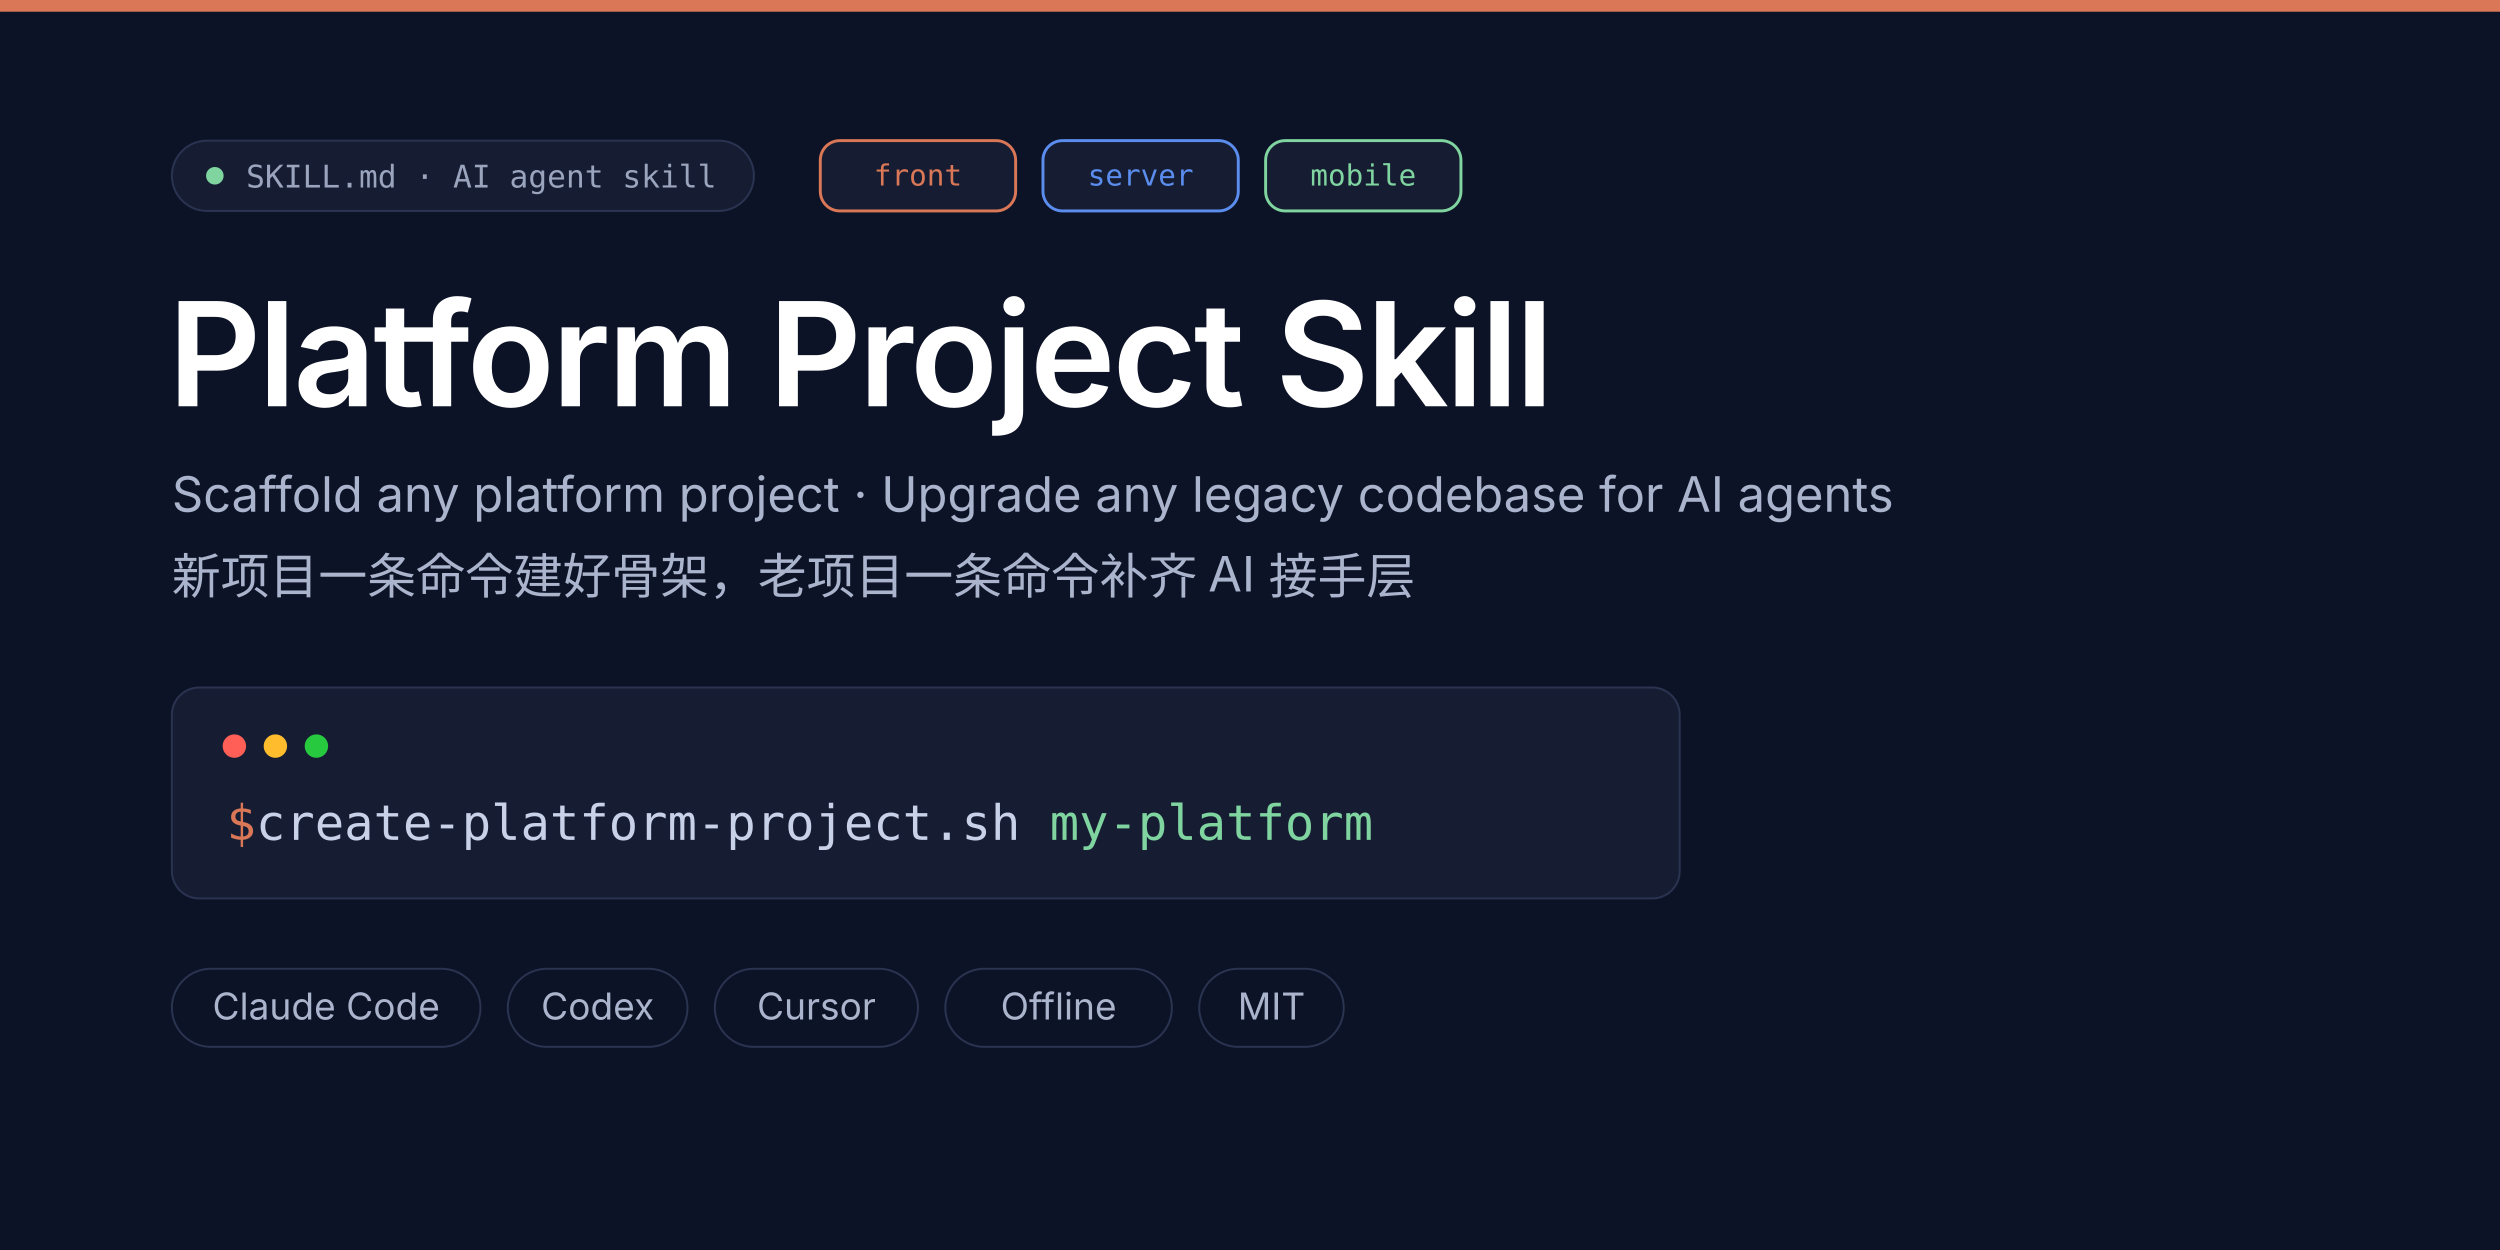
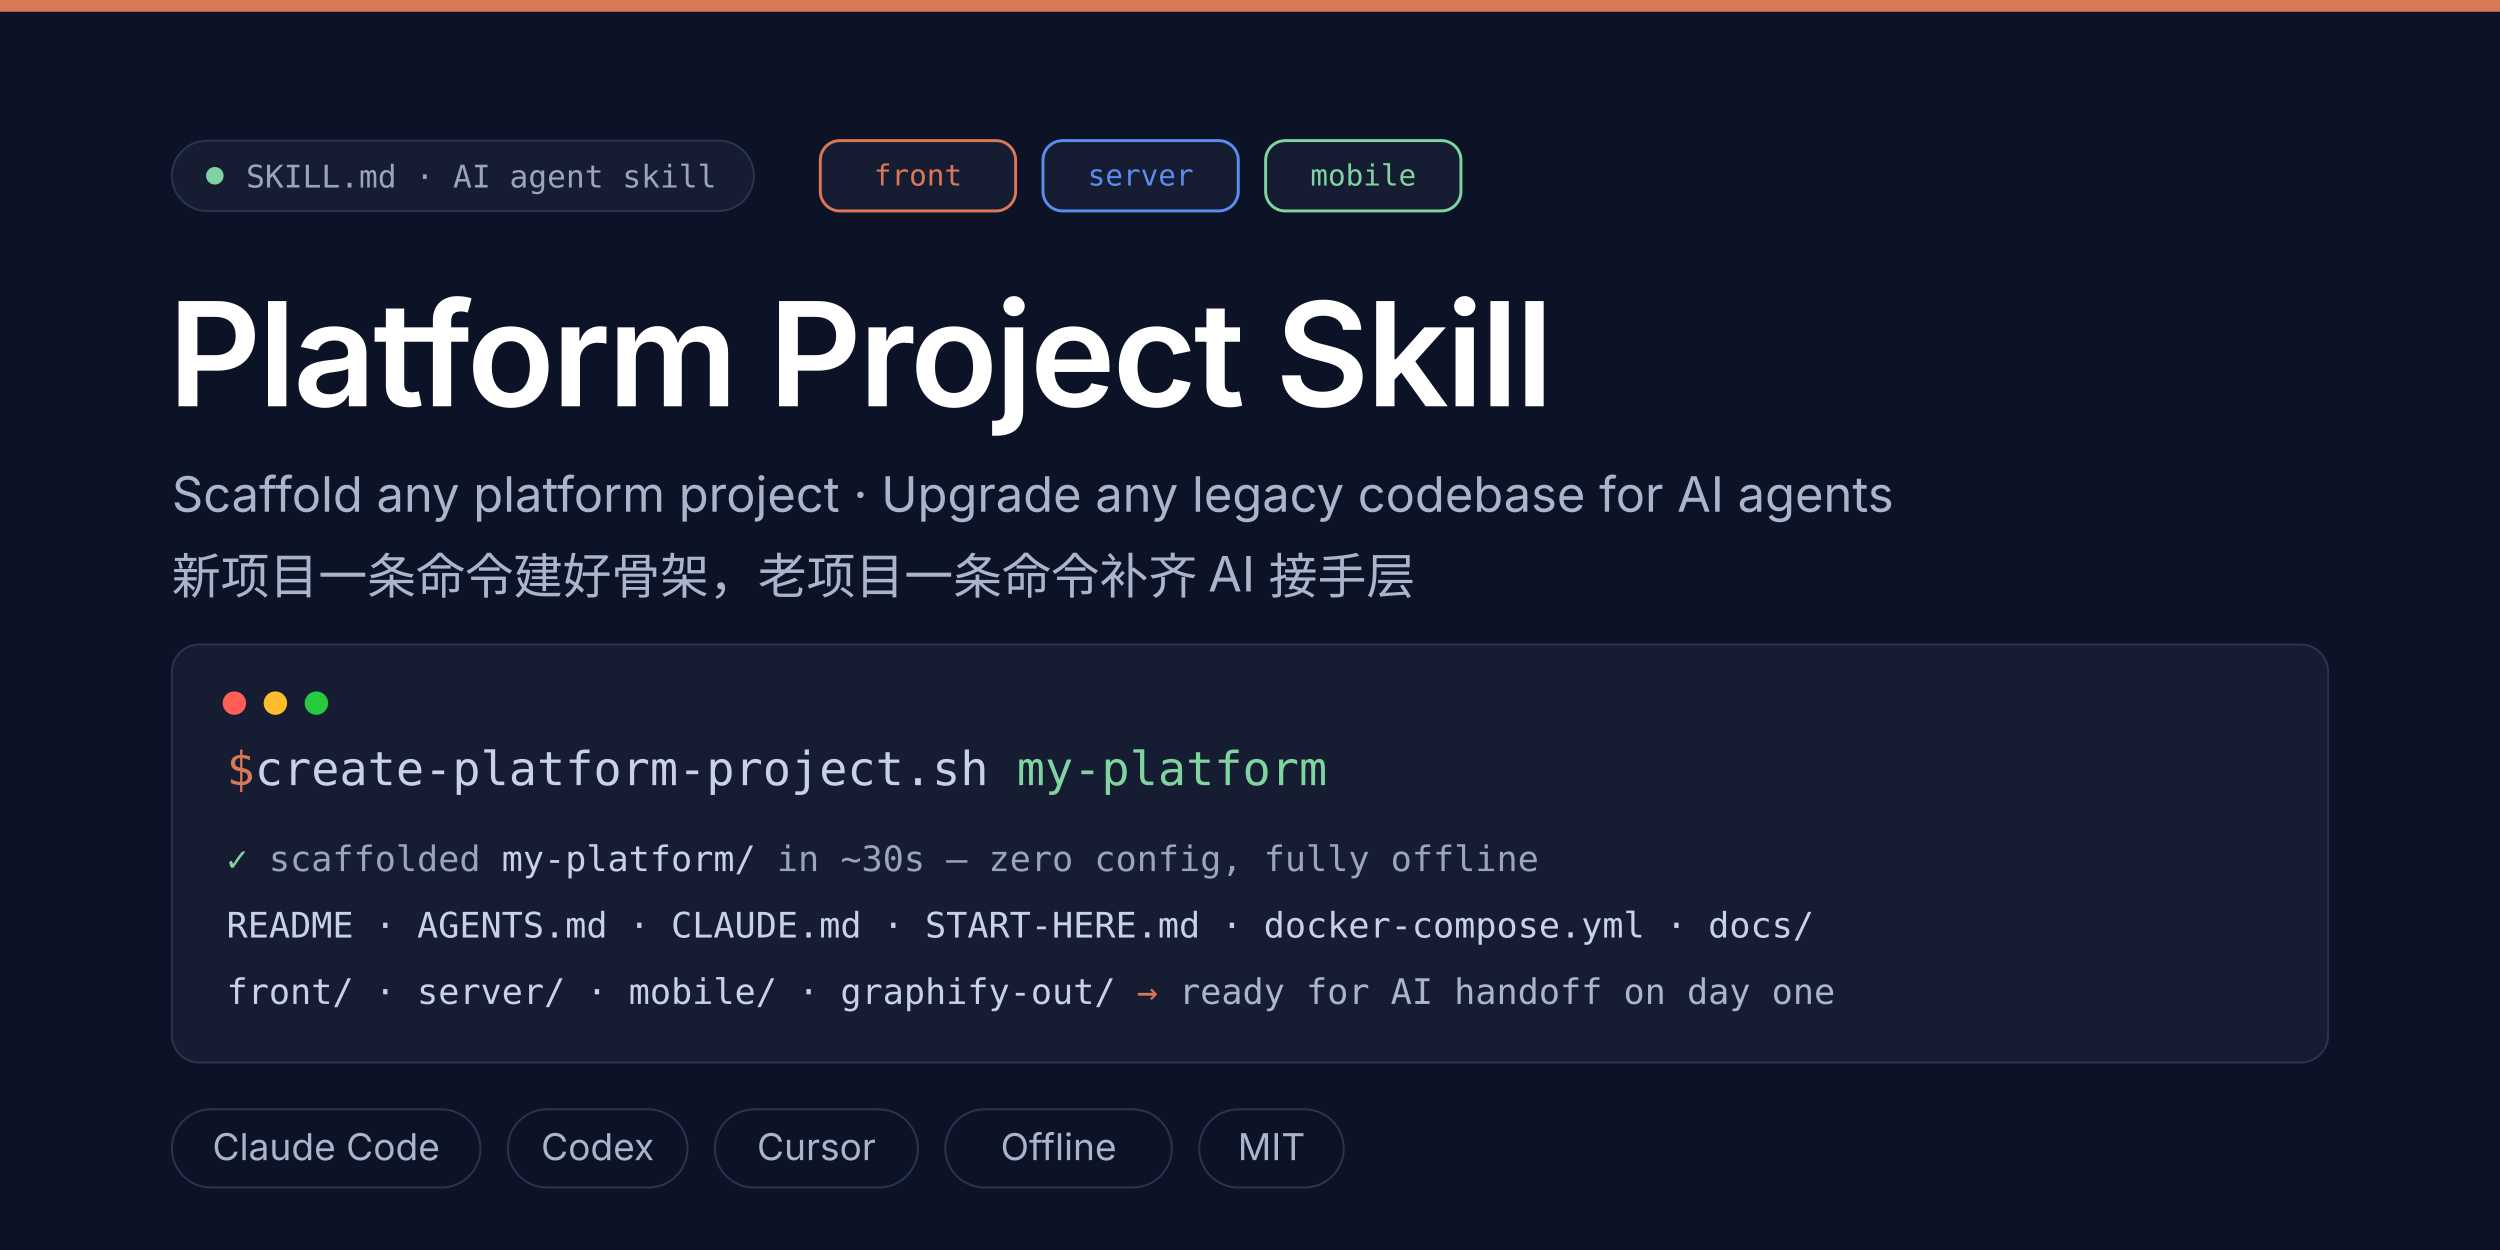
<svg xmlns="http://www.w3.org/2000/svg" width="1280" height="640" viewBox="0 0 1280 640" font-family="-apple-system, BlinkMacSystemFont, 'Segoe UI', 'PingFang SC', system-ui, sans-serif">
  <rect x="0" y="0" width="1280" height="640" fill="#0d1326" />
  <rect x="0" y="0" width="1280" height="6" fill="#d97757" />
  <rect x="88" y="72" width="298" height="36" rx="18" fill="#161d33" stroke="#2a3350" stroke-width="1" />
  <circle cx="110" cy="90" r="4.5" fill="#7fd4a0" />
  <text x="126" y="96" font-family="ui-monospace, Menlo, monospace" font-size="16" fill="#9aa4bd">SKILL.md · AI agent skill</text>
  <text x="86" y="208" font-size="74" font-weight="600" letter-spacing="-1.5" fill="#ffffff">Platform Project Skill</text>
  <text x="88" y="262" font-size="25" fill="#aab4cc">Scaffold any platform project · Upgrade any legacy codebase for AI agents</text>
  <text x="88" y="304" font-size="25" fill="#aab4cc">新项目一条命令建好骨架，老项目一条命令补齐 AI 接手层</text>
-   <rect x="88" y="352" width="772" height="108" rx="14" fill="#161d33" stroke="#2a3350" stroke-width="1" />
-   <circle cx="120" cy="382" r="6" fill="#ff5f56" />
-   <circle cx="141" cy="382" r="6" fill="#ffbd2e" />
-   <circle cx="162" cy="382" r="6" fill="#27c93f" />
-   <text x="116" y="430" font-family="ui-monospace, Menlo, monospace" font-size="25" fill="#c8d1e8">
-     <tspan fill="#d97757">$ </tspan>create-platform-project.sh <tspan fill="#7fd4a0">my-platform</tspan>
-   </text>
+   <rect x="88" y="330" width="1104" height="214" rx="14" fill="#161d33" stroke="#2a3350" stroke-width="1" />
+   <circle cx="120" cy="360" r="6" fill="#ff5f56" />
+   <circle cx="141" cy="360" r="6" fill="#ffbd2e" />
+   <circle cx="162" cy="360" r="6" fill="#27c93f" />
+   <g font-family="ui-monospace, Menlo, monospace">
+     <text x="116" y="402" font-size="24" fill="#c8d1e8">
+       <tspan fill="#d97757">$ </tspan>create-platform-project.sh <tspan fill="#7fd4a0">my-platform</tspan>
+     </text>
+     <text x="116" y="446" font-size="18" fill="#9aa4bd">
+       <tspan fill="#7fd4a0">✓</tspan> scaffolded <tspan fill="#c8d1e8">my-platform/</tspan> in ~30s — zero config, fully offline</text>
+     <text x="116" y="480" font-size="18" fill="#c8d1e8">README · AGENTS.md · CLAUDE.md · START-HERE.md · docker-compose.yml · docs/</text>
+     <text x="116" y="514" font-size="18" fill="#c8d1e8">front/ · server/ · mobile/ · graphify-out/  <tspan fill="#d97757">→</tspan>
+       <tspan fill="#aab4cc">ready for AI handoff on day one</tspan>
+     </text>
+   </g>
  <g font-size="19" fill="#aab4cc" text-anchor="middle">
-     <rect x="88" y="496" width="158" height="40" rx="20" fill="none" stroke="#2a3350" stroke-width="1" />
-     <text x="167" y="522">Claude Code</text>
-     <rect x="260" y="496" width="92" height="40" rx="20" fill="none" stroke="#2a3350" stroke-width="1" />
-     <text x="306" y="522">Codex</text>
-     <rect x="366" y="496" width="104" height="40" rx="20" fill="none" stroke="#2a3350" stroke-width="1" />
-     <text x="418" y="522">Cursor</text>
-     <rect x="484" y="496" width="116" height="40" rx="20" fill="none" stroke="#2a3350" stroke-width="1" />
-     <text x="542" y="522">Offline</text>
-     <rect x="614" y="496" width="74" height="40" rx="20" fill="none" stroke="#2a3350" stroke-width="1" />
-     <text x="651" y="522">MIT</text>
+     <rect x="88" y="568" width="158" height="40" rx="20" fill="none" stroke="#2a3350" stroke-width="1" />
+     <text x="167" y="594">Claude Code</text>
+     <rect x="260" y="568" width="92" height="40" rx="20" fill="none" stroke="#2a3350" stroke-width="1" />
+     <text x="306" y="594">Codex</text>
+     <rect x="366" y="568" width="104" height="40" rx="20" fill="none" stroke="#2a3350" stroke-width="1" />
+     <text x="418" y="594">Cursor</text>
+     <rect x="484" y="568" width="116" height="40" rx="20" fill="none" stroke="#2a3350" stroke-width="1" />
+     <text x="542" y="594">Offline</text>
+     <rect x="614" y="568" width="74" height="40" rx="20" fill="none" stroke="#2a3350" stroke-width="1" />
+     <text x="651" y="594">MIT</text>
  </g>
  <g font-family="ui-monospace, Menlo, monospace" font-size="15" text-anchor="middle">
    <rect x="420" y="72" width="100" height="36" rx="10" fill="#161d33" stroke="#d97757" stroke-width="1.5" />
    <text x="470" y="95" fill="#d97757">front</text>
    <rect x="534" y="72" width="100" height="36" rx="10" fill="#161d33" stroke="#5b8def" stroke-width="1.5" />
    <text x="584" y="95" fill="#5b8def">server</text>
    <rect x="648" y="72" width="100" height="36" rx="10" fill="#161d33" stroke="#7fd4a0" stroke-width="1.5" />
    <text x="698" y="95" fill="#7fd4a0">mobile</text>
  </g>
</svg>
